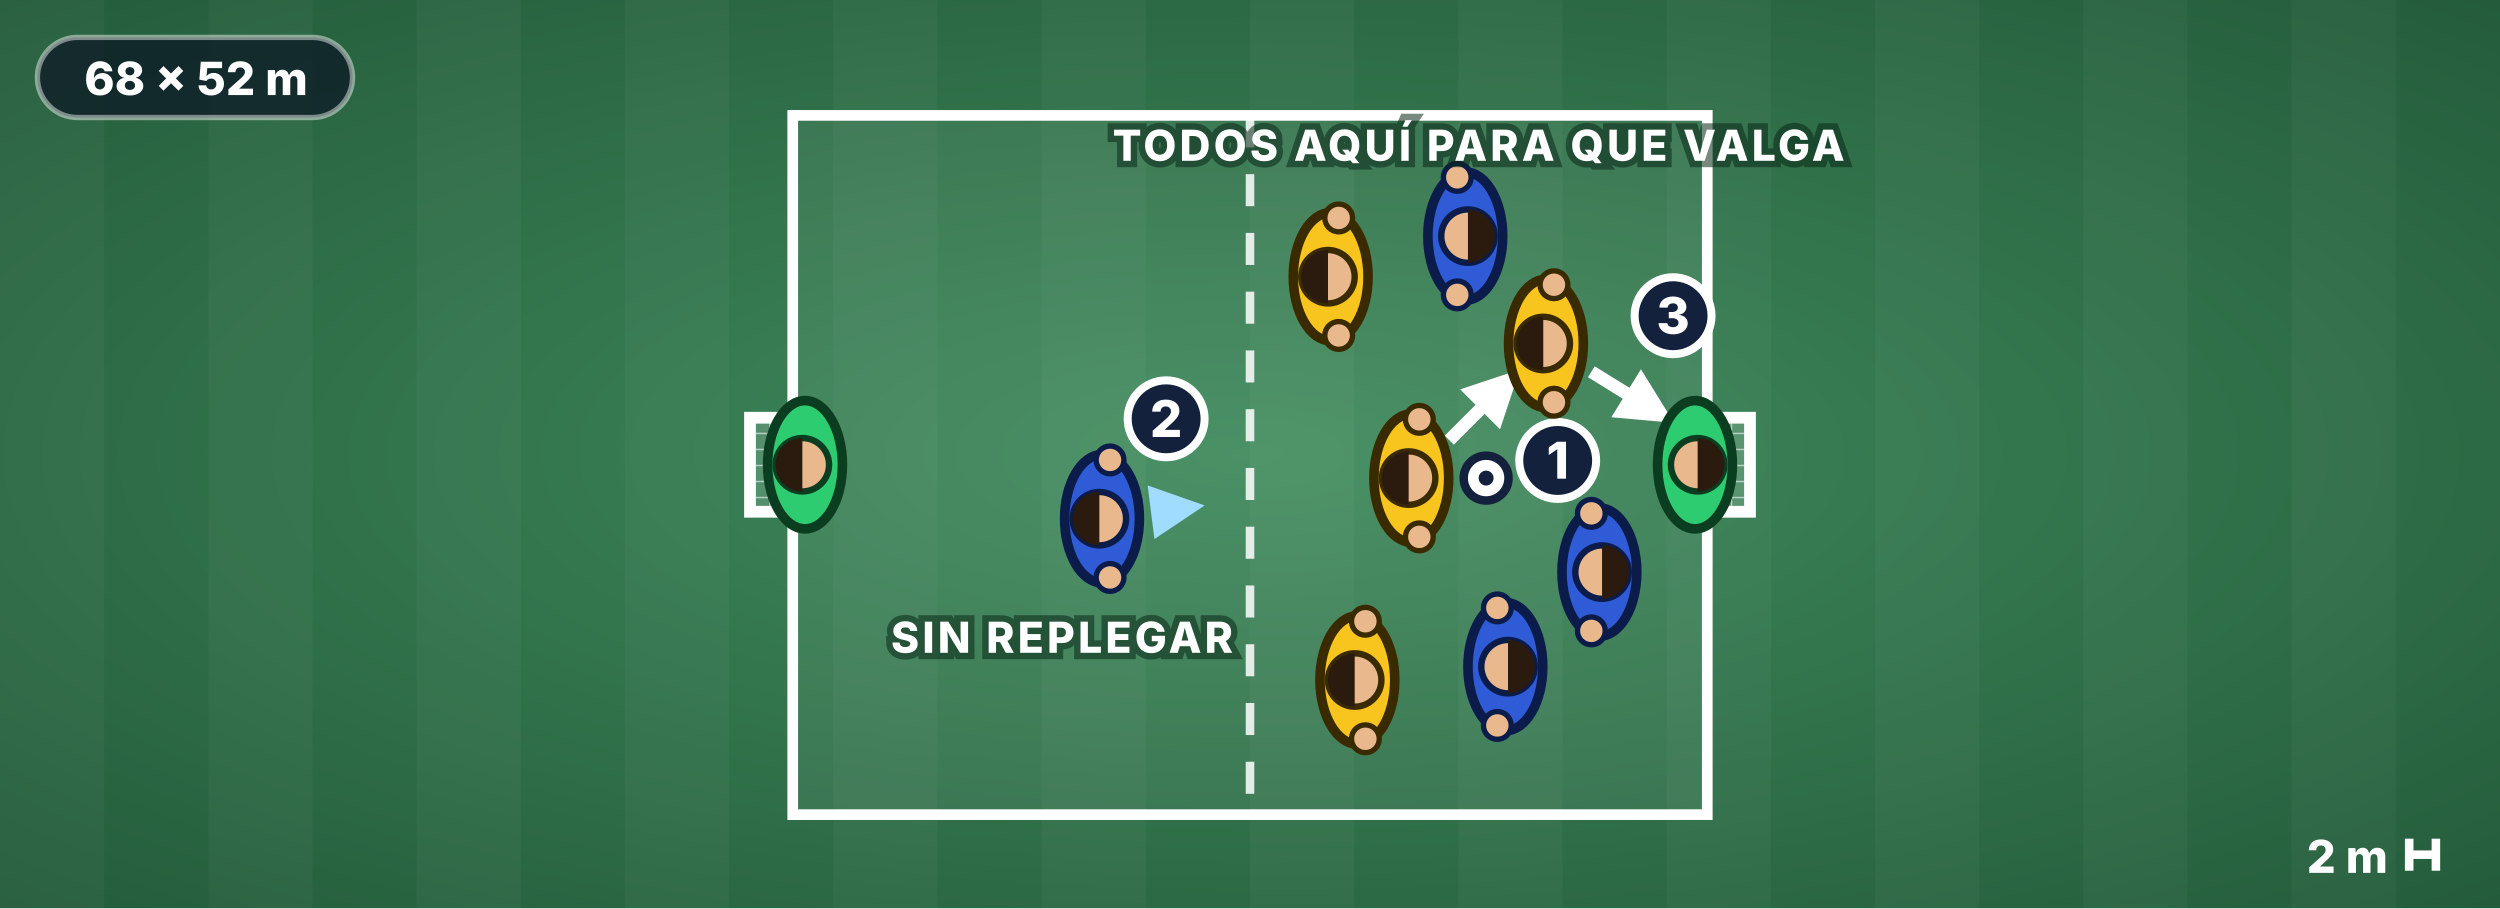
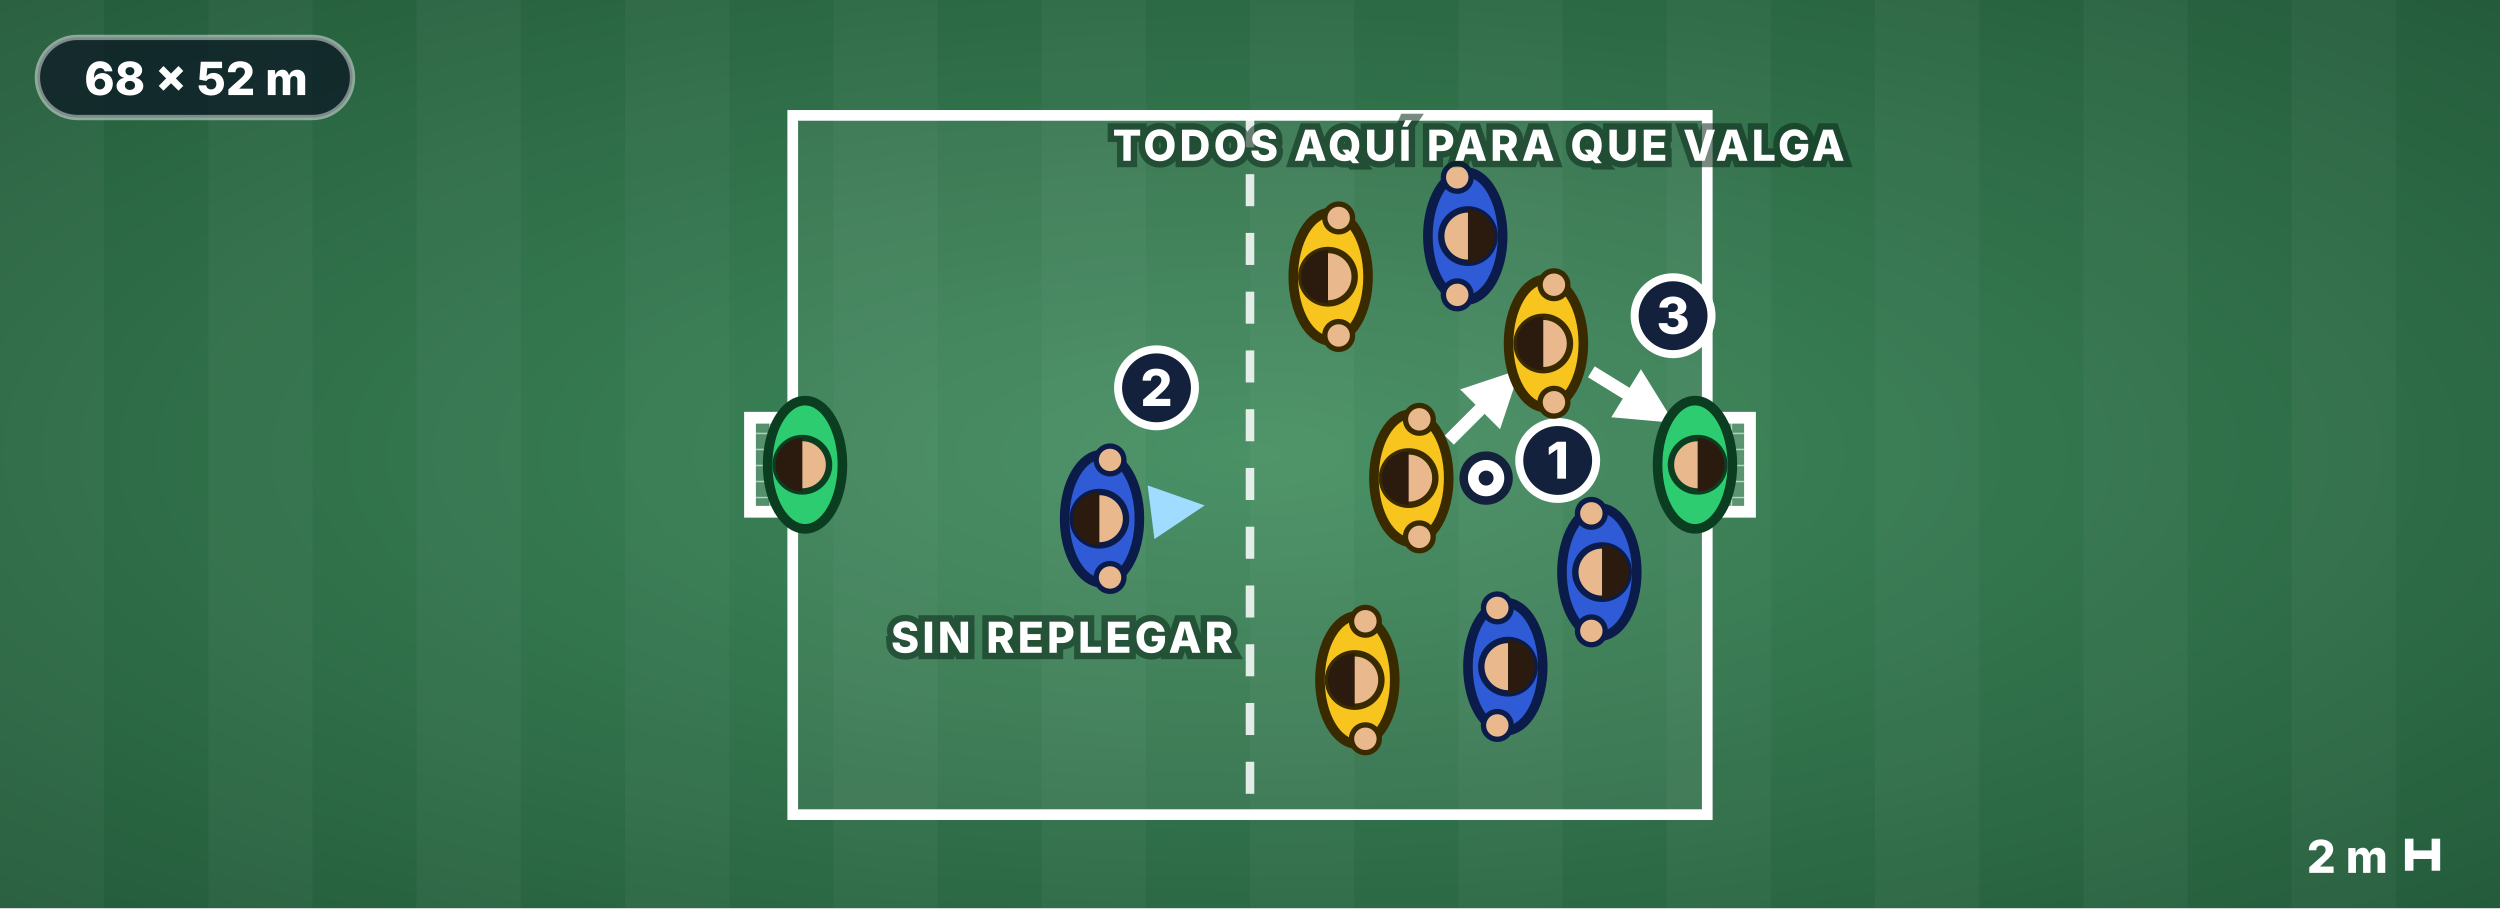
<svg xmlns="http://www.w3.org/2000/svg" viewBox="0 0 468 170" preserveAspectRatio="xMidYMid slice">
  <defs>
    <radialGradient id="g" cx="50%" cy="50%" r="70%">
      <stop offset="0" stop-color="#3f8a5c" />
      <stop offset="1" stop-color="#245c3b" />
    </radialGradient>
    <pattern id="hatch" width="6" height="6" patternUnits="userSpaceOnUse" patternTransform="rotate(45)">
      <rect width="6" height="6" fill="rgba(255,255,255,.10)" />
      <line x1="0" y1="0" x2="0" y2="6" stroke="rgba(255,255,255,.30)" stroke-width="1.6" />
    </pattern>
    <pattern id="net" width="3" height="3" patternUnits="userSpaceOnUse">
      <rect width="3" height="3" fill="rgba(255,255,255,.15)" />
      <path d="M0 0H3M0 0V3" stroke="rgba(255,255,255,.6)" stroke-width=".5" />
    </pattern>
    <marker id="ahW" viewBox="0 0 10 10" refX="7" refY="5" markerWidth="4.4" markerHeight="4.4" orient="auto">
      <path d="M0 0L10 5L0 10z" fill="#fff" />
    </marker>
    <marker id="ahB" viewBox="0 0 10 10" refX="7" refY="5" markerWidth="4.6" markerHeight="4.6" orient="auto">
      <path d="M0 0L10 5L0 10z" fill="#9fdcff" />
    </marker>
    <marker id="ahO" viewBox="0 0 10 10" refX="7" refY="5" markerWidth="4.4" markerHeight="4.4" orient="auto">
      <path d="M0 0L10 5L0 10z" fill="#ffb21e" />
    </marker>
  </defs>
  <rect width="468" height="170" fill="url(#g)" />
  <rect x="0.0" y="0" width="19.5" height="170" fill="rgba(255,255,255,.035)" />
  <rect x="39.0" y="0" width="19.5" height="170" fill="rgba(255,255,255,.035)" />
  <rect x="78.0" y="0" width="19.5" height="170" fill="rgba(255,255,255,.035)" />
  <rect x="117.0" y="0" width="19.5" height="170" fill="rgba(255,255,255,.035)" />
  <rect x="156.0" y="0" width="19.5" height="170" fill="rgba(255,255,255,.035)" />
  <rect x="195.0" y="0" width="19.5" height="170" fill="rgba(255,255,255,.035)" />
  <rect x="234.0" y="0" width="19.5" height="170" fill="rgba(255,255,255,.035)" />
  <rect x="273.0" y="0" width="19.5" height="170" fill="rgba(255,255,255,.035)" />
  <rect x="312.0" y="0" width="19.5" height="170" fill="rgba(255,255,255,.035)" />
  <rect x="351.0" y="0" width="19.5" height="170" fill="rgba(255,255,255,.035)" />
  <rect x="390.0" y="0" width="19.5" height="170" fill="rgba(255,255,255,.035)" />
  <rect x="429.0" y="0" width="19.5" height="170" fill="rgba(255,255,255,.035)" />
  <rect x="148.4" y="21.6" width="171.2" height="130.9" fill="rgba(255,255,255,.06)" stroke="#fff" stroke-width="2" />
  <line x1="234.0" y1="21.6" x2="234.0" y2="152.4" stroke="rgba(255,255,255,0.85)" stroke-width="1.6" stroke-dasharray="6 5" />
  <rect x="140.4" y="78.2" width="8" height="17.6" fill="url(#net)" stroke="#fff" stroke-width="2.2" />
  <rect x="319.6" y="78.2" width="8" height="17.6" fill="url(#net)" stroke="#fff" stroke-width="2.2" />
  <line x1="271.3" y1="82.4" x2="282.3" y2="71.4" stroke="#fff" stroke-width="2.4" marker-end="url(#ahW)" />
  <line x1="216.2" y1="95.8" x2="222.5" y2="95.0" stroke="#9fdcff" stroke-width="2.2" stroke-dasharray="5 4" marker-end="url(#ahB)" />
  <line x1="297.9" y1="69.6" x2="310.7" y2="77.5" stroke="#fff" stroke-width="2.4" marker-end="url(#ahW)" />
  <g transform="translate(150.7,87.0) rotate(90)">
    <ellipse rx="12" ry="7" fill="#2ecc71" stroke="#0b3d20" stroke-width="1.8" />
    <circle cy=".5" r="5" fill="#e9b88c" stroke="#0b3d20" stroke-width="1.2" />
    <path d="M-5 .5A5 5 0 0 0 5 .5Z" fill="#2b1a0e" />
  </g>
  <g transform="translate(317.3,87.0) rotate(270)">
    <ellipse rx="12" ry="7" fill="#2ecc71" stroke="#0b3d20" stroke-width="1.8" />
    <circle cy=".5" r="5" fill="#e9b88c" stroke="#0b3d20" stroke-width="1.2" />
    <path d="M-5 .5A5 5 0 0 0 5 .5Z" fill="#2b1a0e" />
  </g>
  <g>
    <circle cx="291.6" cy="86.2" r="7.2" fill="#14213d" stroke="#fff" stroke-width="1.5" />
    <text x="291.6" y="89.6" text-anchor="middle" font-family="Inter" font-weight="800" font-size="9.5" fill="#fff">1</text>
  </g>
  <g>
-     <circle cx="218.3" cy="78.4" r="7.2" fill="#14213d" stroke="#fff" stroke-width="1.5" />
-     <text x="218.3" y="81.8" text-anchor="middle" font-family="Inter" font-weight="800" font-size="9.5" fill="#fff">2</text>
+     <circle cx="216.5" cy="72.6" r="7.2" fill="#14213d" stroke="#fff" stroke-width="1.5" />
+     <text x="216.5" y="76.0" text-anchor="middle" font-family="Inter" font-weight="800" font-size="9.5" fill="#fff">2</text>
  </g>
  <g>
    <circle cx="313.2" cy="59.1" r="7.2" fill="#14213d" stroke="#fff" stroke-width="1.5" />
    <text x="313.2" y="62.5" text-anchor="middle" font-family="Inter" font-weight="800" font-size="9.5" fill="#fff">3</text>
  </g>
  <g transform="translate(249.1,51.8) rotate(90)">
    <ellipse cx="0" cy="0" rx="12" ry="7" fill="#f7c51e" stroke="#3a2a00" stroke-width="1.8" />
    <circle cx="-11" cy="-1.5" r="2.6" fill="#e9b88c" stroke="#3a2a00" stroke-width="1" />
    <circle cx="11" cy="-1.5" r="2.6" fill="#e9b88c" stroke="#3a2a00" stroke-width="1" />
    <circle cx="0" cy="0.5" r="5" fill="#e9b88c" stroke="#3a2a00" stroke-width="1.2" />
    <path d="M-5 0.5 A5 5 0 0 0 5 0.5 Z" fill="#2b1a0e" />
  </g>
  <g transform="translate(264.2,89.5) rotate(90)">
    <ellipse cx="0" cy="0" rx="12" ry="7" fill="#f7c51e" stroke="#3a2a00" stroke-width="1.8" />
    <circle cx="-11" cy="-1.5" r="2.6" fill="#e9b88c" stroke="#3a2a00" stroke-width="1" />
    <circle cx="11" cy="-1.5" r="2.6" fill="#e9b88c" stroke="#3a2a00" stroke-width="1" />
    <circle cx="0" cy="0.5" r="5" fill="#e9b88c" stroke="#3a2a00" stroke-width="1.2" />
    <path d="M-5 0.5 A5 5 0 0 0 5 0.5 Z" fill="#2b1a0e" />
  </g>
  <circle cx="278.2" cy="89.5" r="4.2" fill="#fff" stroke="#14213d" stroke-width="1.6" />
  <circle cx="278.2" cy="89.5" r="1.4" fill="#14213d" />
  <g transform="translate(254.1,127.3) rotate(90)">
    <ellipse cx="0" cy="0" rx="12" ry="7" fill="#f7c51e" stroke="#3a2a00" stroke-width="1.8" />
    <circle cx="-11" cy="-1.5" r="2.6" fill="#e9b88c" stroke="#3a2a00" stroke-width="1" />
    <circle cx="11" cy="-1.5" r="2.6" fill="#e9b88c" stroke="#3a2a00" stroke-width="1" />
    <circle cx="0" cy="0.5" r="5" fill="#e9b88c" stroke="#3a2a00" stroke-width="1.2" />
    <path d="M-5 0.5 A5 5 0 0 0 5 0.5 Z" fill="#2b1a0e" />
  </g>
  <g transform="translate(289.4,64.3) rotate(90)">
    <ellipse cx="0" cy="0" rx="12" ry="7" fill="#f7c51e" stroke="#3a2a00" stroke-width="1.8" />
    <circle cx="-11" cy="-1.5" r="2.6" fill="#e9b88c" stroke="#3a2a00" stroke-width="1" />
    <circle cx="11" cy="-1.5" r="2.6" fill="#e9b88c" stroke="#3a2a00" stroke-width="1" />
    <circle cx="0" cy="0.5" r="5" fill="#e9b88c" stroke="#3a2a00" stroke-width="1.2" />
    <path d="M-5 0.5 A5 5 0 0 0 5 0.5 Z" fill="#2b1a0e" />
  </g>
  <g transform="translate(299.4,107.1) rotate(270)">
    <ellipse cx="0" cy="0" rx="12" ry="7" fill="#2f5bd6" stroke="#0b1b4a" stroke-width="1.8" />
    <circle cx="-11" cy="-1.5" r="2.6" fill="#e9b88c" stroke="#0b1b4a" stroke-width="1" />
    <circle cx="11" cy="-1.5" r="2.6" fill="#e9b88c" stroke="#0b1b4a" stroke-width="1" />
    <circle cx="0" cy="0.5" r="5" fill="#e9b88c" stroke="#0b1b4a" stroke-width="1.2" />
    <path d="M-5 0.5 A5 5 0 0 0 5 0.5 Z" fill="#2b1a0e" />
  </g>
  <g transform="translate(281.8,124.8) rotate(270)">
    <ellipse cx="0" cy="0" rx="12" ry="7" fill="#2f5bd6" stroke="#0b1b4a" stroke-width="1.8" />
    <circle cx="-11" cy="-1.5" r="2.6" fill="#e9b88c" stroke="#0b1b4a" stroke-width="1" />
    <circle cx="11" cy="-1.5" r="2.6" fill="#e9b88c" stroke="#0b1b4a" stroke-width="1" />
    <circle cx="0" cy="0.5" r="5" fill="#e9b88c" stroke="#0b1b4a" stroke-width="1.2" />
    <path d="M-5 0.5 A5 5 0 0 0 5 0.5 Z" fill="#2b1a0e" />
  </g>
  <g transform="translate(274.3,44.2) rotate(270)">
    <ellipse cx="0" cy="0" rx="12" ry="7" fill="#2f5bd6" stroke="#0b1b4a" stroke-width="1.8" />
    <circle cx="-11" cy="-1.5" r="2.6" fill="#e9b88c" stroke="#0b1b4a" stroke-width="1" />
    <circle cx="11" cy="-1.5" r="2.6" fill="#e9b88c" stroke="#0b1b4a" stroke-width="1" />
    <circle cx="0" cy="0.5" r="5" fill="#e9b88c" stroke="#0b1b4a" stroke-width="1.2" />
    <path d="M-5 0.5 A5 5 0 0 0 5 0.5 Z" fill="#2b1a0e" />
  </g>
  <g transform="translate(206.3,97.1) rotate(90)">
    <ellipse cx="0" cy="0" rx="12" ry="7" fill="#2f5bd6" stroke="#0b1b4a" stroke-width="1.8" />
    <circle cx="-11" cy="-1.5" r="2.6" fill="#e9b88c" stroke="#0b1b4a" stroke-width="1" />
    <circle cx="11" cy="-1.5" r="2.6" fill="#e9b88c" stroke="#0b1b4a" stroke-width="1" />
    <circle cx="0" cy="0.5" r="5" fill="#e9b88c" stroke="#0b1b4a" stroke-width="1.2" />
    <path d="M-5 0.5 A5 5 0 0 0 5 0.5 Z" fill="#2b1a0e" />
  </g>
  <text x="276.8" y="30.1" text-anchor="middle" font-family="Inter" font-weight="800" font-size="8" letter-spacing=".6" fill="#fff" paint-order="stroke" stroke="rgba(10,40,25,.55)" stroke-width="2.4">TODOS AQUÍ PARA QUE VALGA</text>
  <text x="198.8" y="122.2" text-anchor="middle" font-family="Inter" font-weight="800" font-size="8" letter-spacing=".6" fill="#fff" paint-order="stroke" stroke="rgba(10,40,25,.55)" stroke-width="2.4">SIN REPLEGAR</text>
  <rect x="7" y="7" width="59" height="15" rx="7.5" fill="rgba(10,20,35,.72)" stroke="rgba(255,255,255,.45)" />
  <text x="36.7" y="17.8" text-anchor="middle" font-family="Inter" font-weight="800" font-size="8.6" fill="#fff">68 × 52 m</text>
  <text x="447.0" y="163.4" text-anchor="end" font-family="Inter" font-weight="800" font-size="8.5" fill="#fff">2 m</text>
  <path d="M451.0 157.0 V163.0 M451.0 160.0 H456.0 M456.0 157.0 V163.0" stroke="#fff" stroke-width="1.6" />
</svg>
